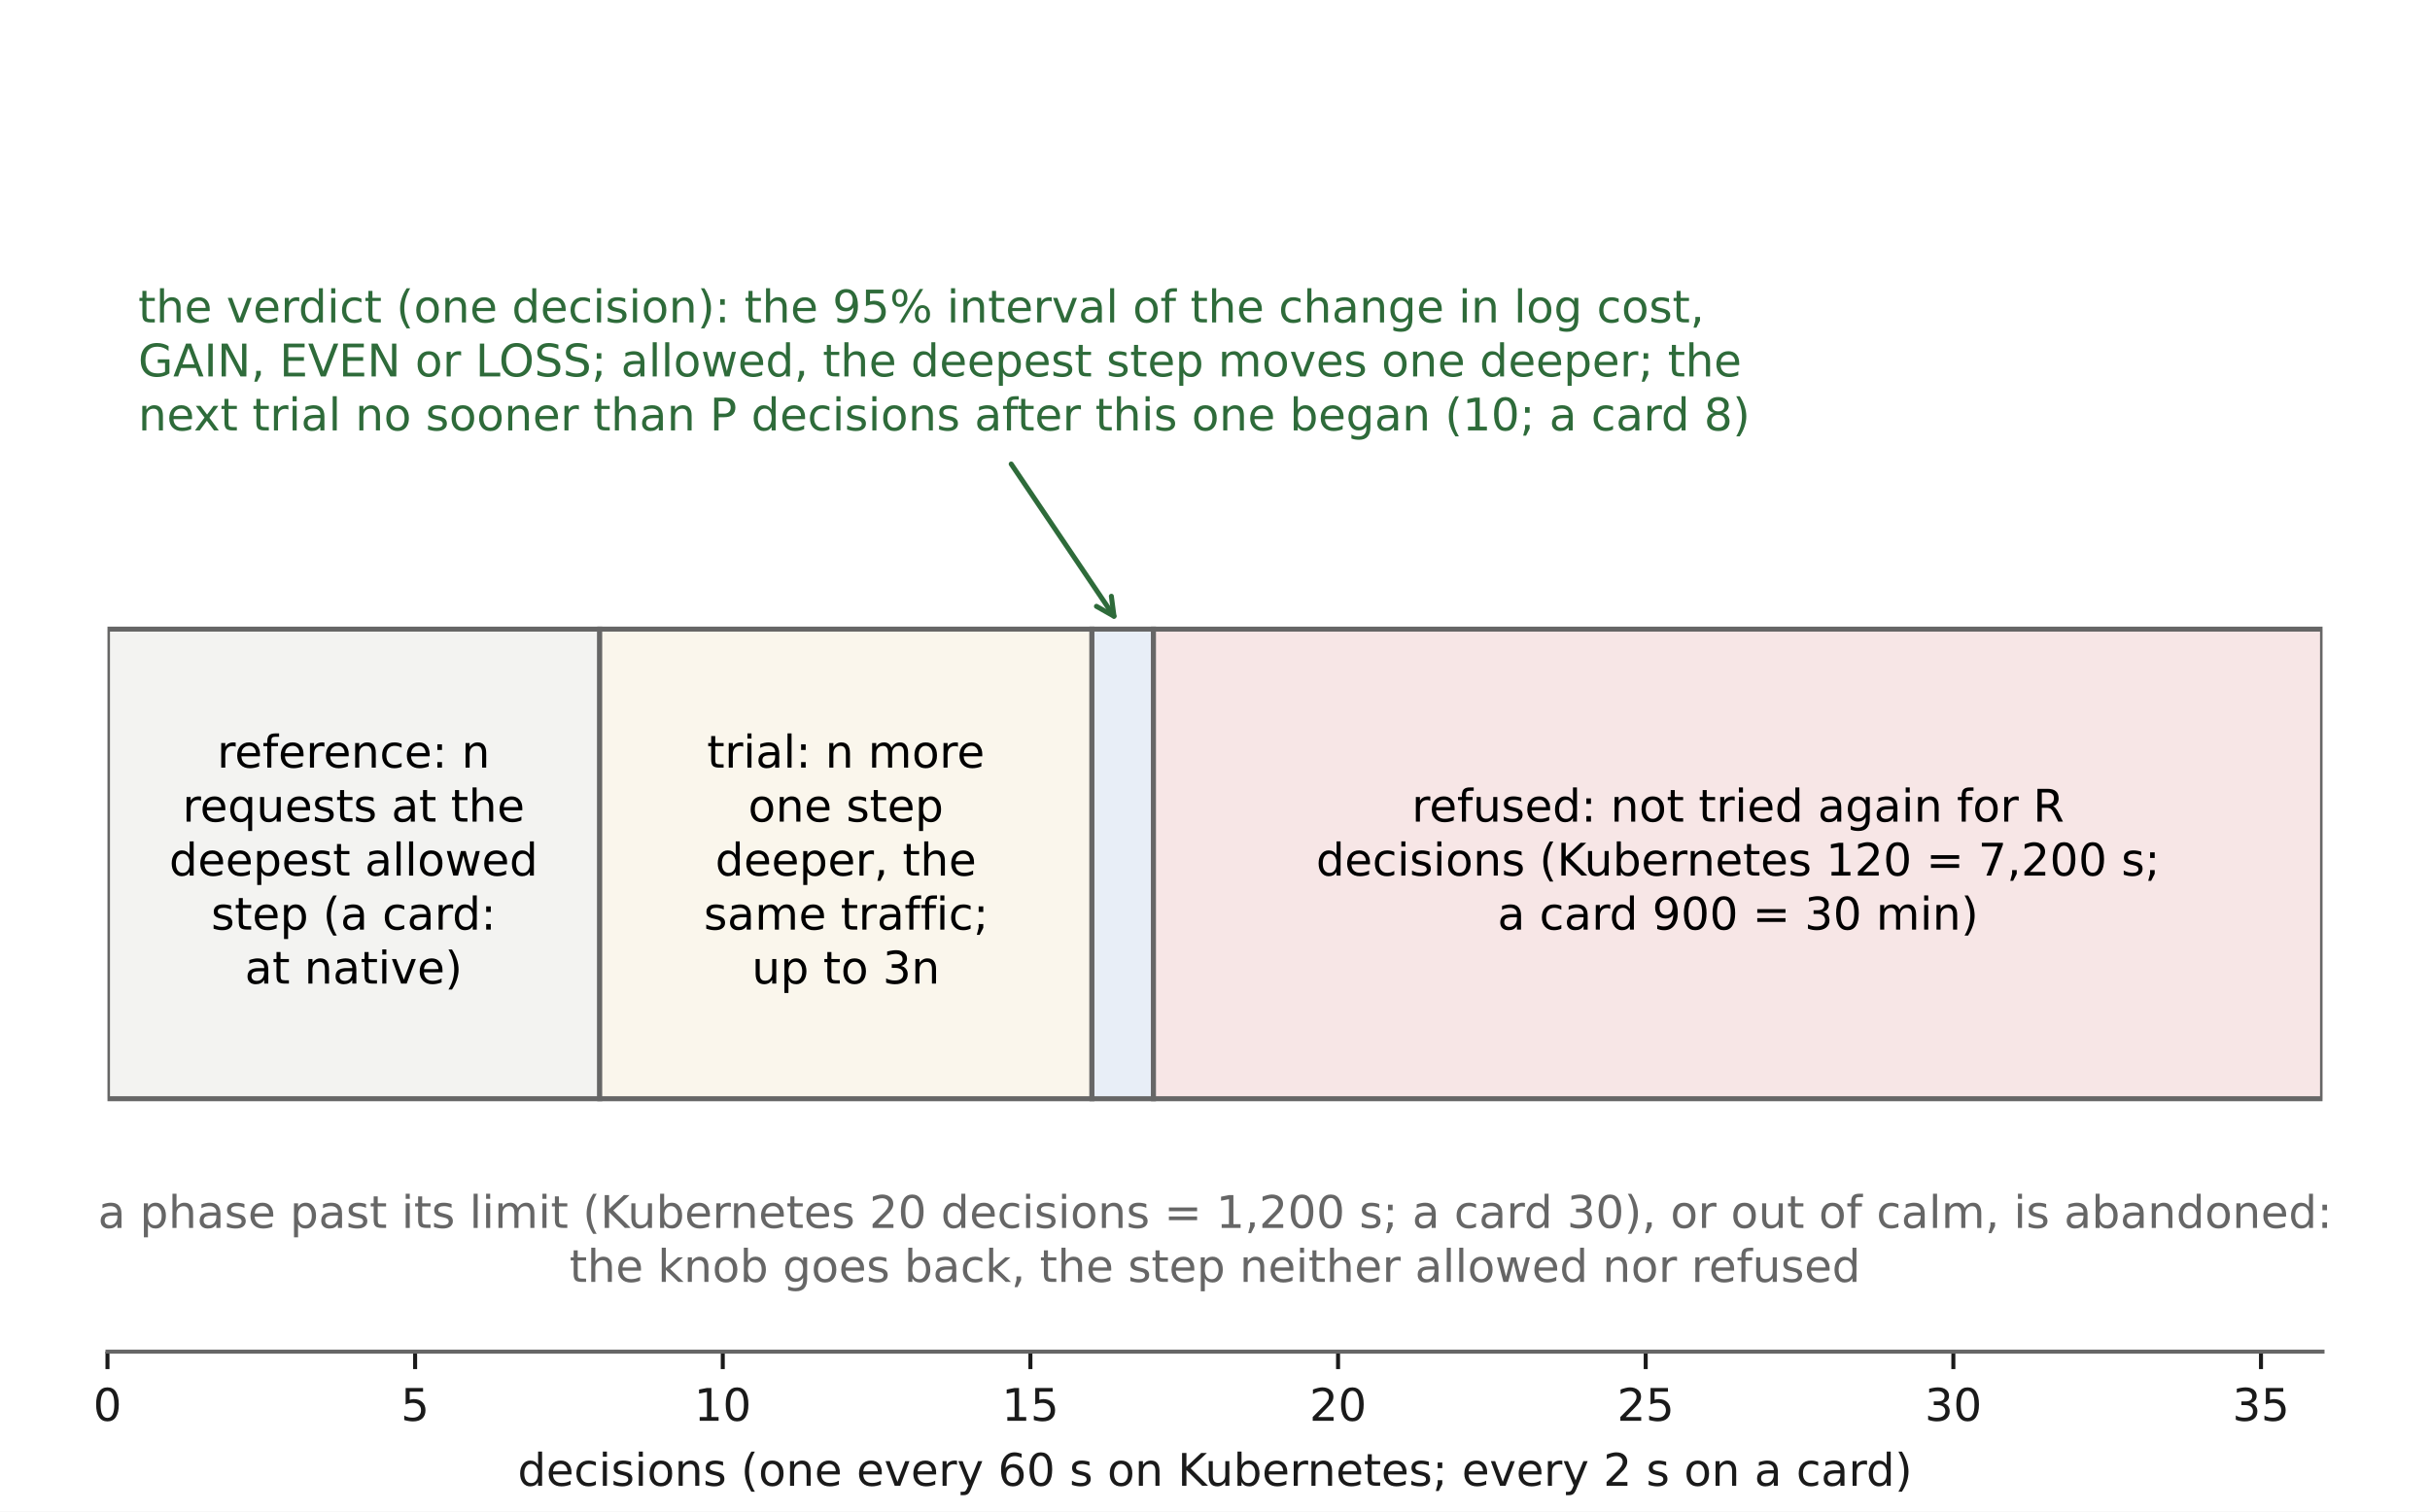
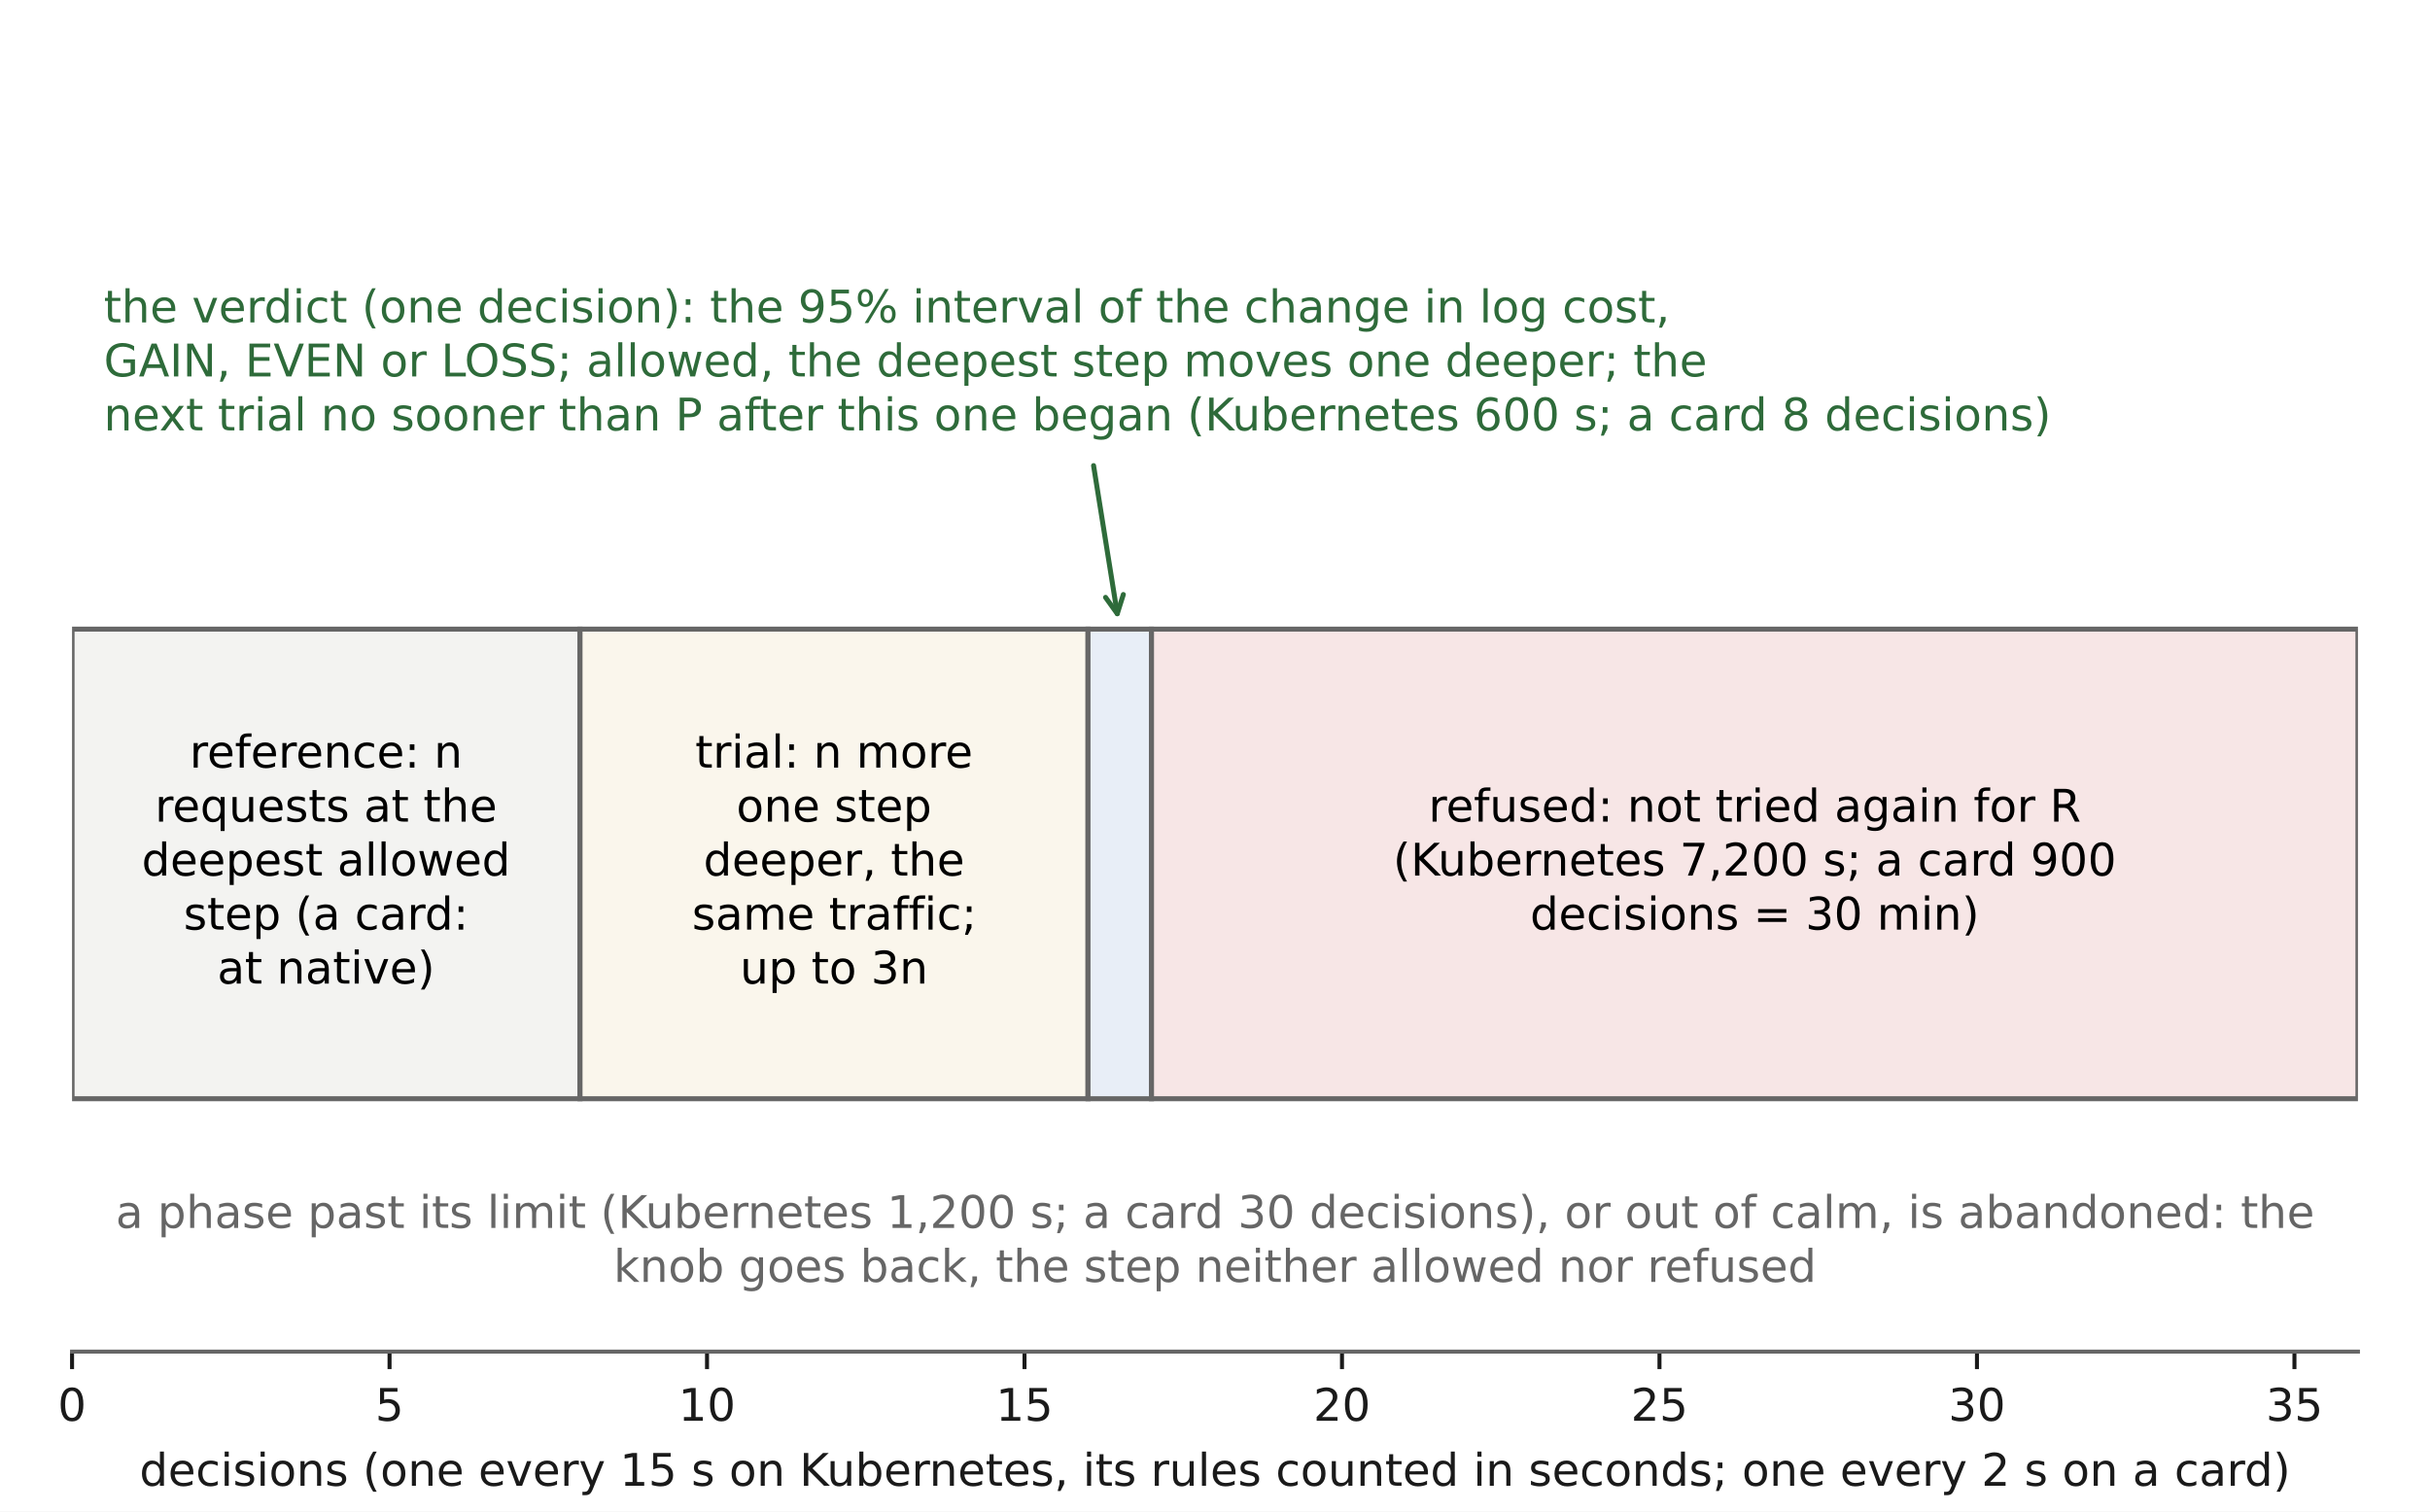
<svg xmlns="http://www.w3.org/2000/svg" xmlns:xlink="http://www.w3.org/1999/xlink" width="486pt" height="302.4pt" viewBox="0 0 486 302.4" version="1.1">
  <defs>
    <style type="text/css">*{stroke-linejoin: round; stroke-linecap: butt}</style>
  </defs>
  <g id="figure_1">
    <g id="patch_1">
      <path d="M 0 302.4  L 486 302.4  L 486 0  L 0 0  z " style="fill: #ffffff" />
    </g>
    <g id="axes_1">
      <g id="patch_2">
-         <path d="M 21.496 270.399  L 464.504 270.399  L 464.504 3  L 21.496 3  z " style="fill: #ffffff" />
+         <path d="M 14.411 270.399  L 471.589 270.399  L 471.589 3  L 14.411 3  z " style="fill: #ffffff" />
      </g>
      <g id="patch_3">
-         <path d="M 21.496 219.81  L 119.942 219.81  L 119.942 125.859  L 21.496 125.859  z " clip-path="url(#pb94c0d3cd4)" style="fill: #f3f3f1; stroke: #666666; stroke-linejoin: miter" />
+         <path d="M 14.411 219.81  L 116.006 219.81  L 116.006 125.859  L 14.411 125.859  z " clip-path="url(#pdf3e7df1db)" style="fill: #f3f3f1; stroke: #666666; stroke-linejoin: miter" />
      </g>
      <g id="patch_4">
-         <path d="M 119.942 219.81  L 218.388 219.81  L 218.388 125.859  L 119.942 125.859  z " clip-path="url(#pb94c0d3cd4)" style="fill: #faf6ec; stroke: #666666; stroke-linejoin: miter" />
+         <path d="M 116.006 219.81  L 217.601 219.81  L 217.601 125.859  L 116.006 125.859  z " clip-path="url(#pdf3e7df1db)" style="fill: #faf6ec; stroke: #666666; stroke-linejoin: miter" />
      </g>
      <g id="patch_5">
-         <path d="M 218.388 219.81  L 230.694 219.81  L 230.694 125.859  L 218.388 125.859  z " clip-path="url(#pb94c0d3cd4)" style="fill: #e8eef7; stroke: #666666; stroke-linejoin: miter" />
+         <path d="M 217.601 219.81  L 230.301 219.81  L 230.301 125.859  L 217.601 125.859  z " clip-path="url(#pdf3e7df1db)" style="fill: #e8eef7; stroke: #666666; stroke-linejoin: miter" />
      </g>
      <g id="patch_6">
-         <path d="M 230.694 219.81  L 464.504 219.81  L 464.504 125.859  L 230.694 125.859  z " clip-path="url(#pb94c0d3cd4)" style="fill: #f7e6e6; stroke: #666666; stroke-linejoin: miter" />
+         <path d="M 230.301 219.81  L 471.589 219.81  L 471.589 125.859  L 230.301 125.859  z " clip-path="url(#pdf3e7df1db)" style="fill: #f7e6e6; stroke: #666666; stroke-linejoin: miter" />
      </g>
      <g id="matplotlib.axis_1">
        <g id="xtick_1">
          <g id="line2d_1">
            <defs>
              <path id="m814b2a8047" d="M 0 0  L 0 3.5  " style="stroke: #1a1a1a; stroke-width: 0.8" />
            </defs>
            <g>
-               <use xlink:href="#m814b2a8047" x="21.496" y="270.399" style="fill: #1a1a1a; stroke: #1a1a1a; stroke-width: 0.8" />
+               <use xlink:href="#m814b2a8047" x="14.411" y="270.399" style="fill: #1a1a1a; stroke: #1a1a1a; stroke-width: 0.8" />
            </g>
          </g>
          <g id="text_1">
-             <text style="font-size: 9px; font-family: 'DejaVu Sans'; text-anchor: middle; fill: #1a1a1a" x="21.496" y="284.237" transform="rotate(-0 21.49595 284.2369)">0</text>
+             <text style="font-size: 9px; font-family: 'DejaVu Sans'; text-anchor: middle; fill: #1a1a1a" x="14.411" y="284.237" transform="rotate(-0 14.41126 284.2369)">0</text>
          </g>
        </g>
        <g id="xtick_2">
          <g id="line2d_2">
            <g>
-               <use xlink:href="#m814b2a8047" x="83.025" y="270.399" style="fill: #1a1a1a; stroke: #1a1a1a; stroke-width: 0.8" />
+               <use xlink:href="#m814b2a8047" x="77.908" y="270.399" style="fill: #1a1a1a; stroke: #1a1a1a; stroke-width: 0.8" />
            </g>
          </g>
          <g id="text_2">
-             <text style="font-size: 9px; font-family: 'DejaVu Sans'; text-anchor: middle; fill: #1a1a1a" x="83.025" y="284.237" transform="rotate(-0 83.02485 284.2369)">5</text>
+             <text style="font-size: 9px; font-family: 'DejaVu Sans'; text-anchor: middle; fill: #1a1a1a" x="77.908" y="284.237" transform="rotate(-0 77.90813 284.2369)">5</text>
          </g>
        </g>
        <g id="xtick_3">
          <g id="line2d_3">
            <g>
-               <use xlink:href="#m814b2a8047" x="144.554" y="270.399" style="fill: #1a1a1a; stroke: #1a1a1a; stroke-width: 0.8" />
+               <use xlink:href="#m814b2a8047" x="141.405" y="270.399" style="fill: #1a1a1a; stroke: #1a1a1a; stroke-width: 0.8" />
            </g>
          </g>
          <g id="text_3">
-             <text style="font-size: 9px; font-family: 'DejaVu Sans'; text-anchor: middle; fill: #1a1a1a" x="144.554" y="284.237" transform="rotate(-0 144.5538 284.2369)">10</text>
+             <text style="font-size: 9px; font-family: 'DejaVu Sans'; text-anchor: middle; fill: #1a1a1a" x="141.405" y="284.237" transform="rotate(-0 141.405 284.2369)">10</text>
          </g>
        </g>
        <g id="xtick_4">
          <g id="line2d_4">
            <g>
-               <use xlink:href="#m814b2a8047" x="206.083" y="270.399" style="fill: #1a1a1a; stroke: #1a1a1a; stroke-width: 0.8" />
+               <use xlink:href="#m814b2a8047" x="204.902" y="270.399" style="fill: #1a1a1a; stroke: #1a1a1a; stroke-width: 0.8" />
            </g>
          </g>
          <g id="text_4">
-             <text style="font-size: 9px; font-family: 'DejaVu Sans'; text-anchor: middle; fill: #1a1a1a" x="206.083" y="284.237" transform="rotate(-0 206.0827 284.2369)">15</text>
+             <text style="font-size: 9px; font-family: 'DejaVu Sans'; text-anchor: middle; fill: #1a1a1a" x="204.902" y="284.237" transform="rotate(-0 204.9019 284.2369)">15</text>
          </g>
        </g>
        <g id="xtick_5">
          <g id="line2d_5">
            <g>
-               <use xlink:href="#m814b2a8047" x="267.612" y="270.399" style="fill: #1a1a1a; stroke: #1a1a1a; stroke-width: 0.8" />
+               <use xlink:href="#m814b2a8047" x="268.399" y="270.399" style="fill: #1a1a1a; stroke: #1a1a1a; stroke-width: 0.8" />
            </g>
          </g>
          <g id="text_5">
-             <text style="font-size: 9px; font-family: 'DejaVu Sans'; text-anchor: middle; fill: #1a1a1a" x="267.612" y="284.237" transform="rotate(-0 267.6116 284.2369)">20</text>
+             <text style="font-size: 9px; font-family: 'DejaVu Sans'; text-anchor: middle; fill: #1a1a1a" x="268.399" y="284.237" transform="rotate(-0 268.3987 284.2369)">20</text>
          </g>
        </g>
        <g id="xtick_6">
          <g id="line2d_6">
            <g>
-               <use xlink:href="#m814b2a8047" x="329.14" y="270.399" style="fill: #1a1a1a; stroke: #1a1a1a; stroke-width: 0.8" />
+               <use xlink:href="#m814b2a8047" x="331.896" y="270.399" style="fill: #1a1a1a; stroke: #1a1a1a; stroke-width: 0.8" />
            </g>
          </g>
          <g id="text_6">
-             <text style="font-size: 9px; font-family: 'DejaVu Sans'; text-anchor: middle; fill: #1a1a1a" x="329.14" y="284.237" transform="rotate(-0 329.1405 284.2369)">25</text>
+             <text style="font-size: 9px; font-family: 'DejaVu Sans'; text-anchor: middle; fill: #1a1a1a" x="331.896" y="284.237" transform="rotate(-0 331.8956 284.2369)">25</text>
          </g>
        </g>
        <g id="xtick_7">
          <g id="line2d_7">
            <g>
-               <use xlink:href="#m814b2a8047" x="390.669" y="270.399" style="fill: #1a1a1a; stroke: #1a1a1a; stroke-width: 0.8" />
+               <use xlink:href="#m814b2a8047" x="395.392" y="270.399" style="fill: #1a1a1a; stroke: #1a1a1a; stroke-width: 0.8" />
            </g>
          </g>
          <g id="text_7">
-             <text style="font-size: 9px; font-family: 'DejaVu Sans'; text-anchor: middle; fill: #1a1a1a" x="390.669" y="284.237" transform="rotate(-0 390.6694 284.2369)">30</text>
+             <text style="font-size: 9px; font-family: 'DejaVu Sans'; text-anchor: middle; fill: #1a1a1a" x="395.392" y="284.237" transform="rotate(-0 395.3925 284.2369)">30</text>
          </g>
        </g>
        <g id="xtick_8">
          <g id="line2d_8">
            <g>
-               <use xlink:href="#m814b2a8047" x="452.198" y="270.399" style="fill: #1a1a1a; stroke: #1a1a1a; stroke-width: 0.8" />
+               <use xlink:href="#m814b2a8047" x="458.889" y="270.399" style="fill: #1a1a1a; stroke: #1a1a1a; stroke-width: 0.8" />
            </g>
          </g>
          <g id="text_8">
-             <text style="font-size: 9px; font-family: 'DejaVu Sans'; text-anchor: middle; fill: #1a1a1a" x="452.198" y="284.237" transform="rotate(-0 452.1983 284.2369)">35</text>
+             <text style="font-size: 9px; font-family: 'DejaVu Sans'; text-anchor: middle; fill: #1a1a1a" x="458.889" y="284.237" transform="rotate(-0 458.8894 284.2369)">35</text>
          </g>
        </g>
        <g id="text_9">
-           <text style="font-size: 9px; font-family: 'DejaVu Sans'; text-anchor: middle; fill: #1a1a1a" x="243" y="297.238" transform="rotate(-0 243 297.2377)">decisions (one every 60 s on Kubernetes; every 2 s on a card)</text>
+           <text style="font-size: 9px; font-family: 'DejaVu Sans'; text-anchor: middle; fill: #1a1a1a" x="243" y="297.238" transform="rotate(-0 243 297.2377)">decisions (one every 15 s on Kubernetes, its rules counted in seconds; one every 2 s on a card)</text>
        </g>
      </g>
      <g id="matplotlib.axis_2" />
      <g id="patch_7">
-         <path d="M 21.496 270.399  L 464.504 270.399  " style="fill: none; stroke: #666666; stroke-width: 0.8; stroke-linejoin: miter; stroke-linecap: square" />
+         <path d="M 14.411 270.399  L 471.589 270.399  " style="fill: none; stroke: #666666; stroke-width: 0.8; stroke-linejoin: miter; stroke-linecap: square" />
      </g>
      <g id="text_10">
-         <text style="font-size: 9px; font-family: 'DejaVu Sans'" transform="translate(43.4336 153.5679)">reference: n</text>
-         <text style="font-size: 9px; font-family: 'DejaVu Sans'" transform="translate(36.5022 164.3704)">requests at the</text>
-         <text style="font-size: 9px; font-family: 'DejaVu Sans'" transform="translate(33.84298 175.1729)">deepest allowed</text>
-         <text style="font-size: 9px; font-family: 'DejaVu Sans'" transform="translate(42.23548 185.9753)">step (a card:</text>
-         <text style="font-size: 9px; font-family: 'DejaVu Sans'" transform="translate(48.95524 196.7778)">at native)</text>
+         <text style="font-size: 9px; font-family: 'DejaVu Sans'" transform="translate(37.92329 153.5679)">reference: n</text>
+         <text style="font-size: 9px; font-family: 'DejaVu Sans'" transform="translate(30.99188 164.3704)">requests at the</text>
+         <text style="font-size: 9px; font-family: 'DejaVu Sans'" transform="translate(28.33266 175.1729)">deepest allowed</text>
+         <text style="font-size: 9px; font-family: 'DejaVu Sans'" transform="translate(36.72516 185.9753)">step (a card:</text>
+         <text style="font-size: 9px; font-family: 'DejaVu Sans'" transform="translate(43.44493 196.7778)">at native)</text>
      </g>
      <g id="text_11">
-         <text style="font-size: 9px; font-family: 'DejaVu Sans'" transform="translate(141.4088 153.5686)">trial: n more</text>
-         <text style="font-size: 9px; font-family: 'DejaVu Sans'" transform="translate(149.6269 164.3704)">one step</text>
-         <text style="font-size: 9px; font-family: 'DejaVu Sans'" transform="translate(143.0498 175.1729)">deeper, the</text>
-         <text style="font-size: 9px; font-family: 'DejaVu Sans'" transform="translate(140.7682 185.9753)">same traffic;</text>
-         <text style="font-size: 9px; font-family: 'DejaVu Sans'" transform="translate(150.3638 196.7771)">up to 3n</text>
+         <text style="font-size: 9px; font-family: 'DejaVu Sans'" transform="translate(139.0472 153.5686)">trial: n more</text>
+         <text style="font-size: 9px; font-family: 'DejaVu Sans'" transform="translate(147.2653 164.3704)">one step</text>
+         <text style="font-size: 9px; font-family: 'DejaVu Sans'" transform="translate(140.6883 175.1729)">deeper, the</text>
+         <text style="font-size: 9px; font-family: 'DejaVu Sans'" transform="translate(138.4066 185.9753)">same traffic;</text>
+         <text style="font-size: 9px; font-family: 'DejaVu Sans'" transform="translate(148.0022 196.7771)">up to 3n</text>
      </g>
      <g id="text_12">
-         <text style="font-size: 9px; font-family: 'DejaVu Sans'" transform="translate(282.359 164.3704)">refused: not tried again for R</text>
-         <text style="font-size: 9px; font-family: 'DejaVu Sans'" transform="translate(263.222 175.1729)">decisions (Kubernetes 120 = 7,200 s;</text>
-         <text style="font-size: 9px; font-family: 'DejaVu Sans'" transform="translate(299.5033 185.9753)">a card 900 = 30 min)</text>
+         <text style="font-size: 9px; font-family: 'DejaVu Sans'" transform="translate(285.7045 164.3704)">refused: not tried again for R</text>
+         <text style="font-size: 9px; font-family: 'DejaVu Sans'" transform="translate(278.6149 175.1729)">(Kubernetes 7,200 s; a card 900</text>
+         <text style="font-size: 9px; font-family: 'DejaVu Sans'" transform="translate(306.022 185.9753)">decisions = 30 min)</text>
      </g>
      <g id="patch_8">
-         <path d="M 202.24 92.831  Q 212.831 108.516 222.797 123.276  " style="fill: none; stroke: #2e6b3a; stroke-linecap: round" />
-         <path d="M 222.274 119.285  L 222.797 123.276  L 219.29 121.299  " style="fill: none; stroke: #2e6b3a; stroke-linecap: round" />
+         <path d="M 218.714 93.151  Q 221.174 108.517 223.458 122.779  " style="fill: none; stroke: #2e6b3a; stroke-linecap: round" />
+         <path d="M 224.666 118.939  L 223.458 122.779  L 221.111 119.509  " style="fill: none; stroke: #2e6b3a; stroke-linecap: round" />
      </g>
      <g id="text_13">
-         <text style="font-size: 9px; font-family: 'DejaVu Sans'; fill: #2e6b3a" transform="translate(27.64884 64.50576)">the verdict (one decision): the 95% interval of the change in log cost,</text>
-         <text style="font-size: 9px; font-family: 'DejaVu Sans'; fill: #2e6b3a" transform="translate(27.64884 75.30822)">GAIN, EVEN or LOSS; allowed, the deepest step moves one deeper; the</text>
-         <text style="font-size: 9px; font-family: 'DejaVu Sans'; fill: #2e6b3a" transform="translate(27.64884 86.11068)">next trial no sooner than P decisions after this one began (10; a card 8)</text>
+         <text style="font-size: 9px; font-family: 'DejaVu Sans'; fill: #2e6b3a" transform="translate(20.76095 64.50576)">the verdict (one decision): the 95% interval of the change in log cost,</text>
+         <text style="font-size: 9px; font-family: 'DejaVu Sans'; fill: #2e6b3a" transform="translate(20.76095 75.30822)">GAIN, EVEN or LOSS; allowed, the deepest step moves one deeper; the</text>
+         <text style="font-size: 9px; font-family: 'DejaVu Sans'; fill: #2e6b3a" transform="translate(20.76095 86.11068)">next trial no sooner than P after this one began (Kubernetes 600 s; a card 8 decisions)</text>
      </g>
      <g id="text_14">
-         <text style="font-size: 9px; font-family: 'DejaVu Sans'; fill: #666666" transform="translate(19.58977 245.6551)">a phase past its limit (Kubernetes 20 decisions = 1,200 s; a card 30), or out of calm, is abandoned:</text>
-         <text style="font-size: 9px; font-family: 'DejaVu Sans'; fill: #666666" transform="translate(113.9048 256.4575)">the knob goes back, the step neither allowed nor refused</text>
+         <text style="font-size: 9px; font-family: 'DejaVu Sans'; fill: #666666" transform="translate(23.13211 245.6551)">a phase past its limit (Kubernetes 1,200 s; a card 30 decisions), or out of calm, is abandoned: the</text>
+         <text style="font-size: 9px; font-family: 'DejaVu Sans'; fill: #666666" transform="translate(122.7199 256.4575)">knob goes back, the step neither allowed nor refused</text>
      </g>
    </g>
  </g>
  <defs>
-     <clipPath id="pb94c0d3cd4">
-       <rect x="21.496" y="3" width="443.008" height="267.399" />
+     <clipPath id="pdf3e7df1db">
+       <rect x="14.411" y="3" width="457.177" height="267.399" />
    </clipPath>
  </defs>
</svg>
